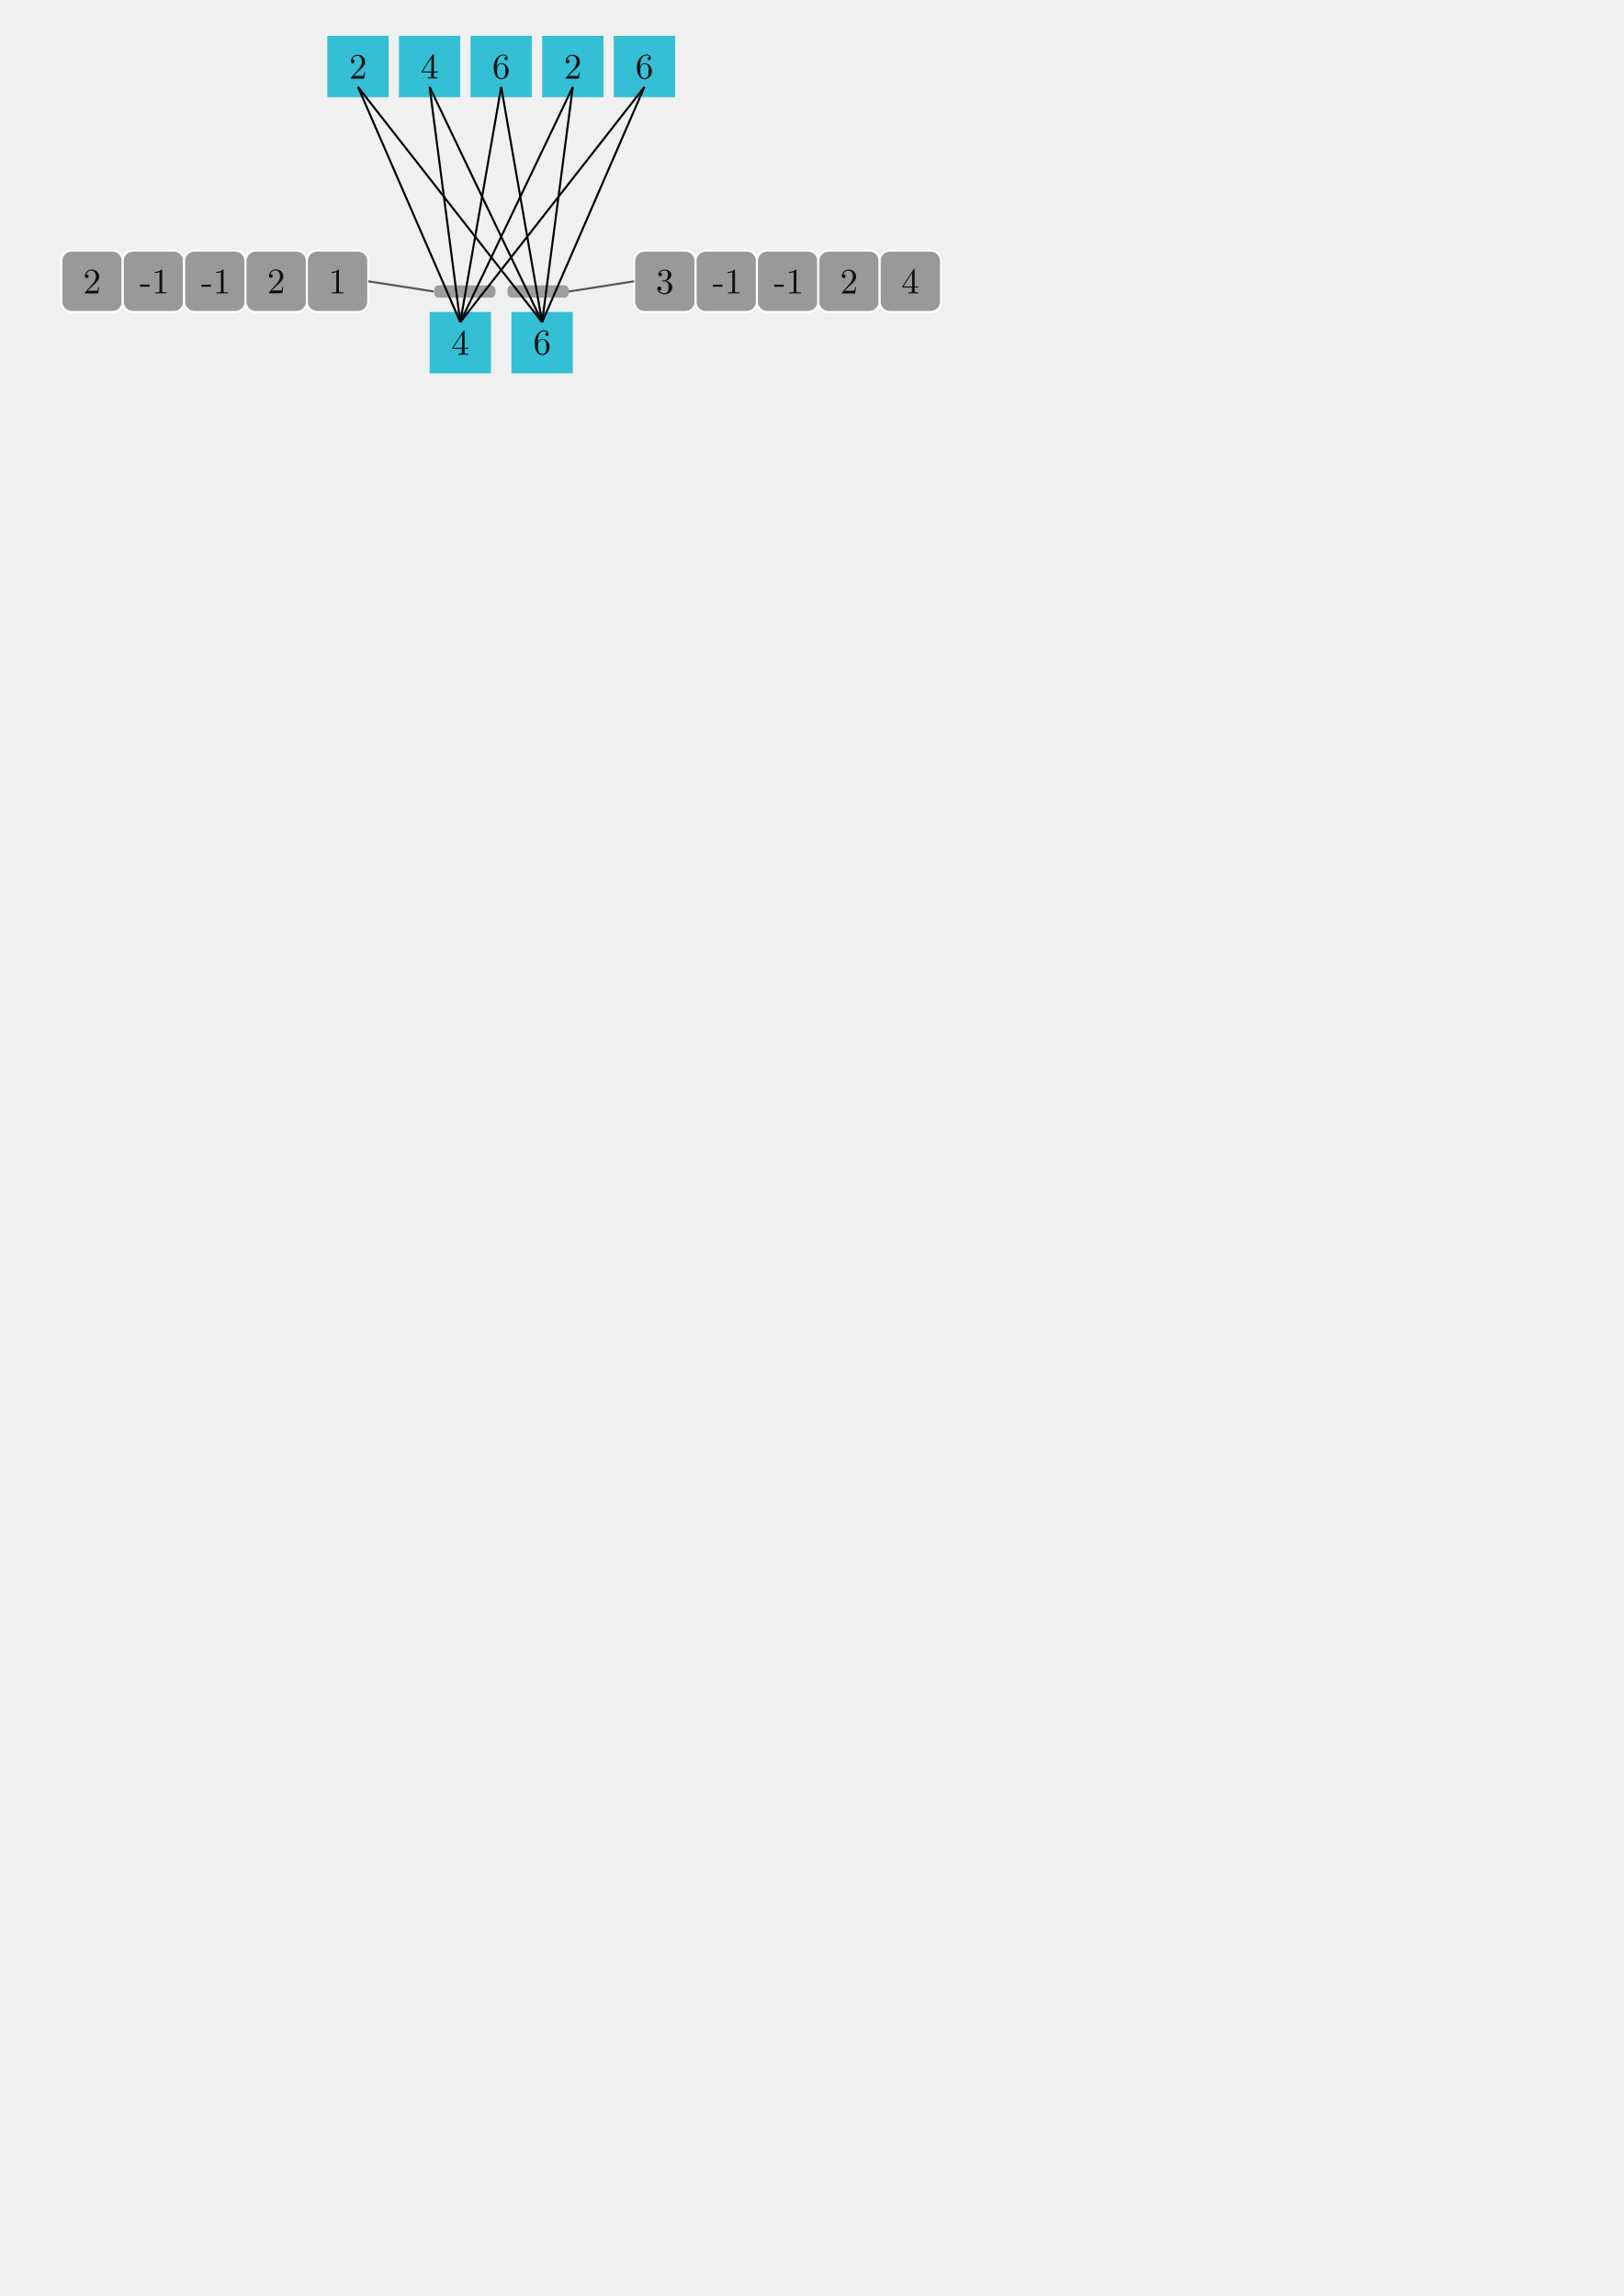
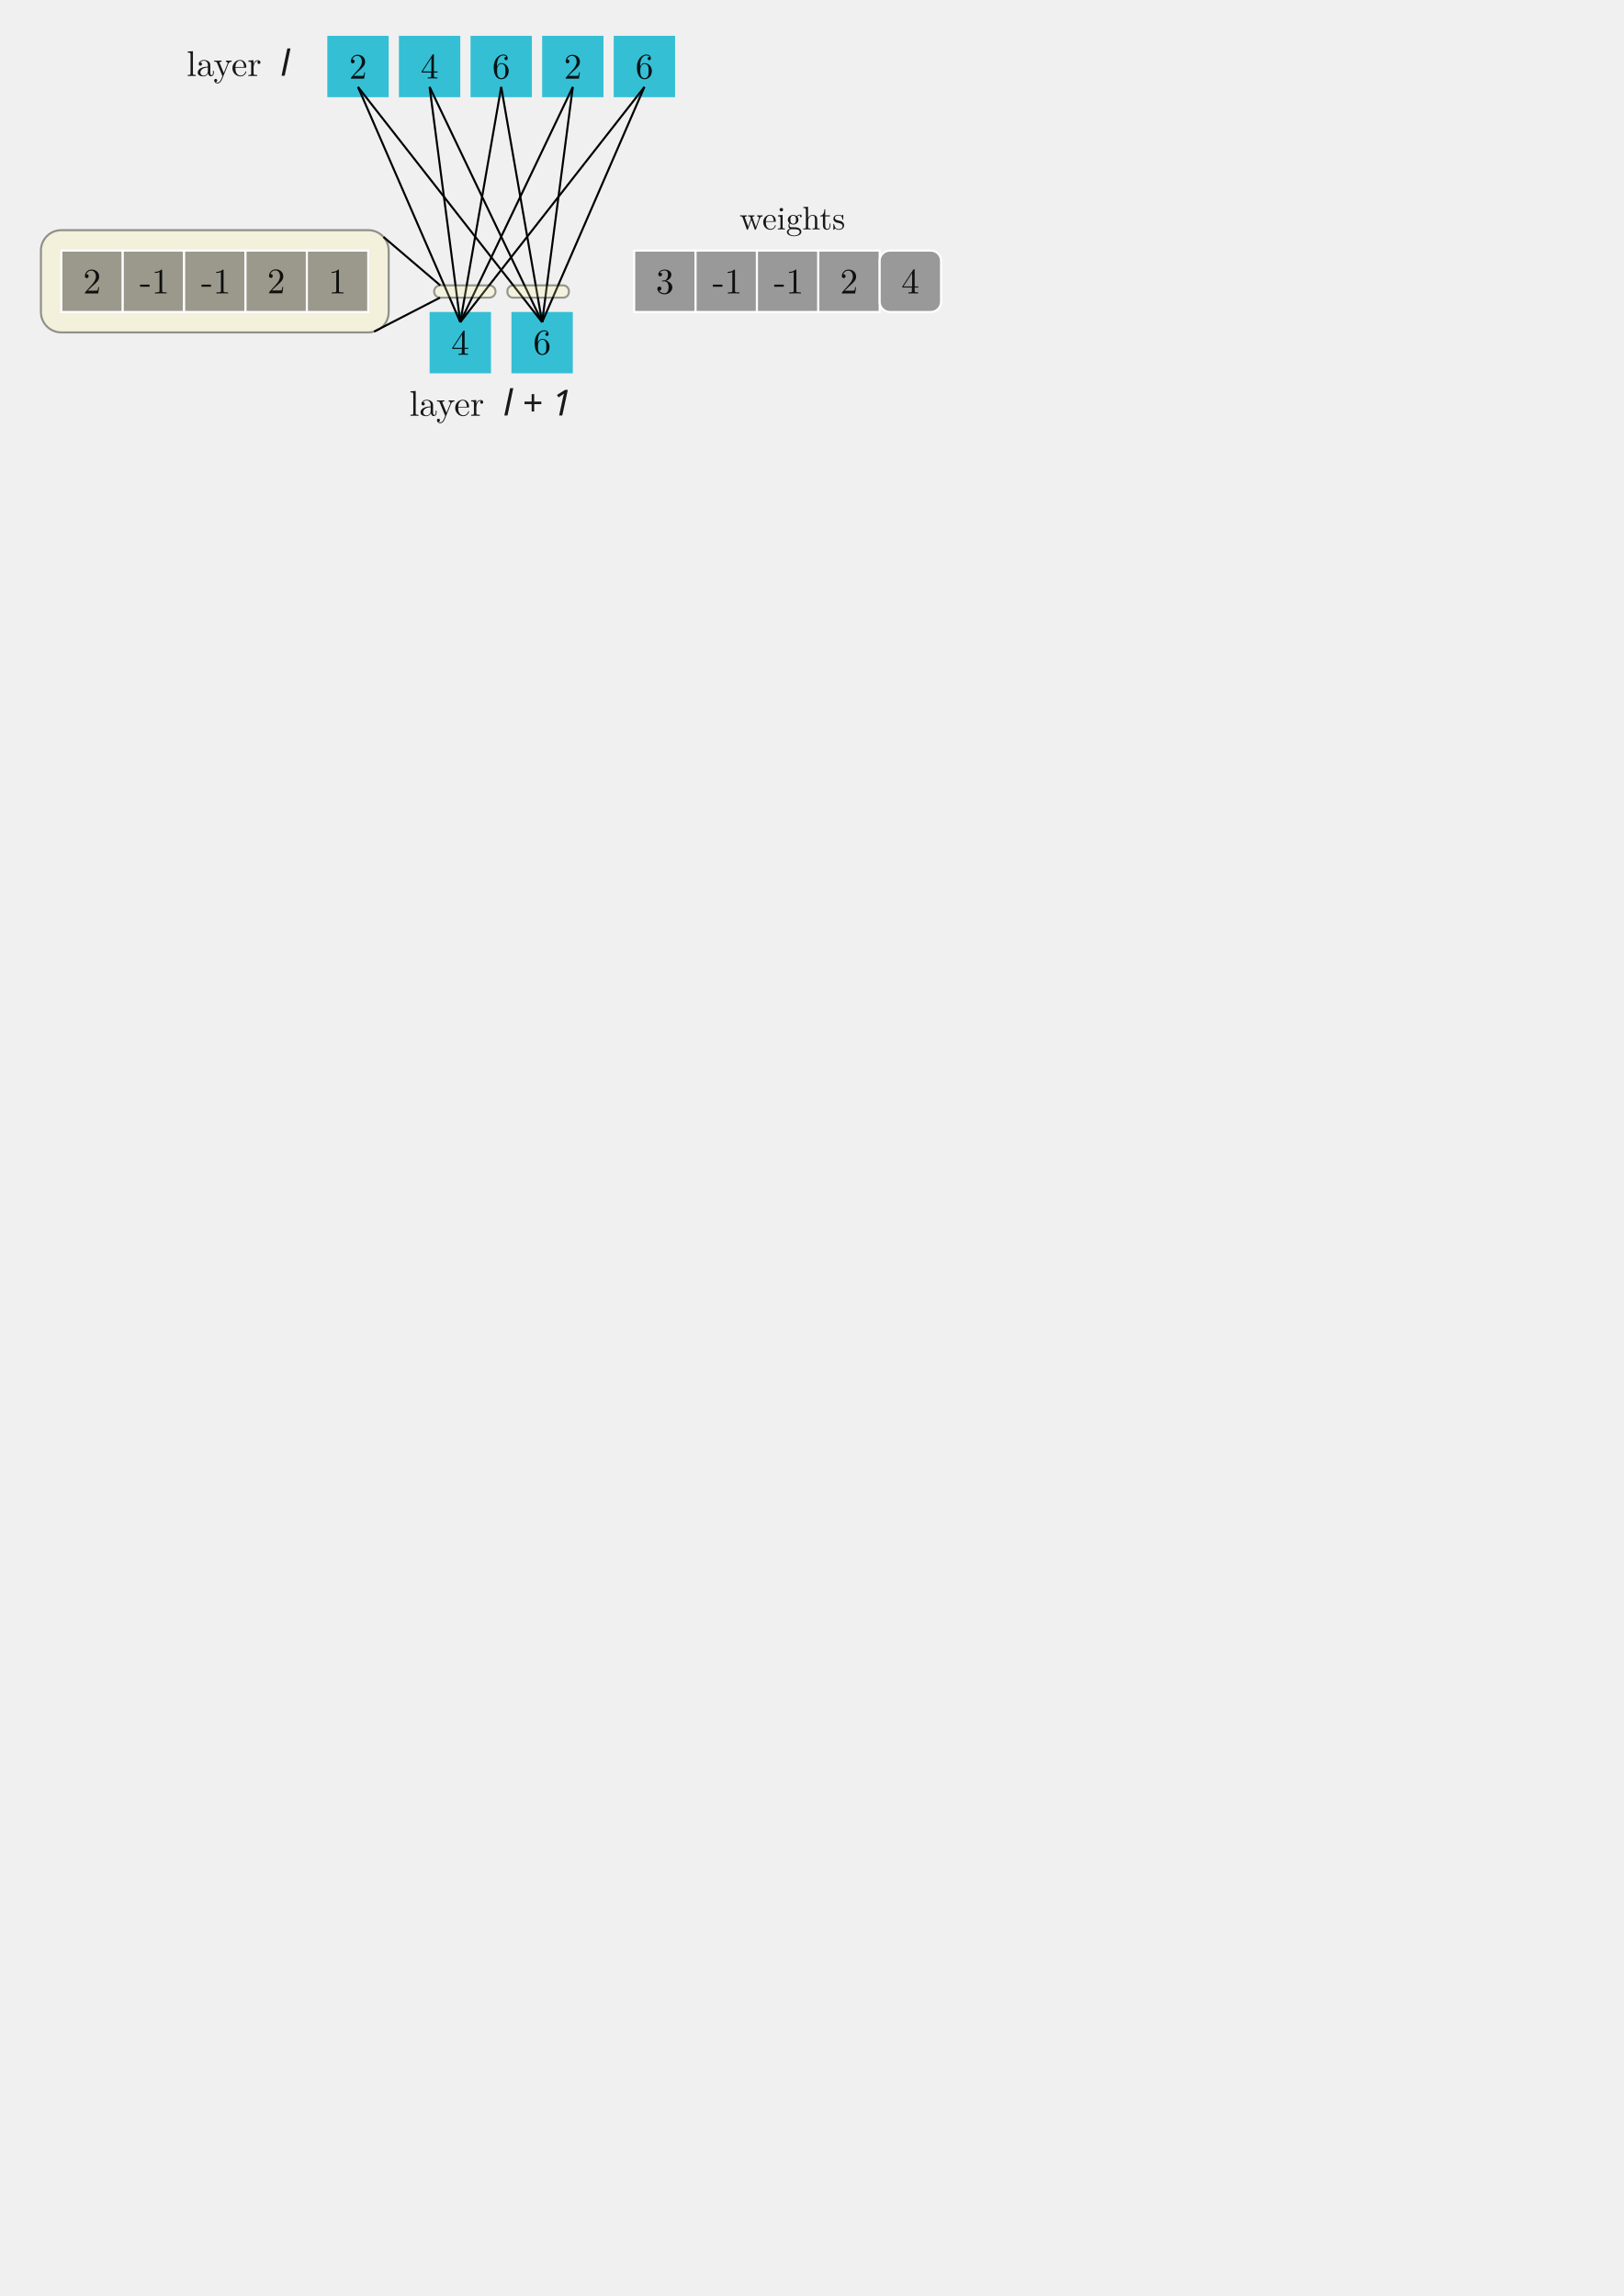
<svg xmlns="http://www.w3.org/2000/svg" width="210mm" height="297mm" viewBox="0 0 210 297" version="1.1" id="svg4674">
  <defs id="defs4668" />
  <g id="layer1">
+     <path style="opacity:1;vector-effect:none;fill:#fff293;fill-opacity:0.215;fill-rule:nonzero;stroke:#000000;stroke-width:0.265;stroke-linecap:butt;stroke-linejoin:miter;stroke-miterlimit:4;stroke-dasharray:none;stroke-dashoffset:0;stroke-opacity:0.4;paint-order:normal" d="M 7.937,29.771 H 47.625 c 1.466,0 2.646,1.18 2.646,2.646 v 7.938 C 50.271,41.82 49.091,43 47.625,43 H 7.937 C 6.472,43 5.292,41.82 5.292,40.354 v -7.938 c 0,-1.466 1.18,-2.646 2.646,-2.646 z" id="rect8547" />
    <rect style="display:inline;opacity:1;vector-effect:none;fill:#2dbdd4;fill-opacity:0.95;fill-rule:nonzero;stroke:none;stroke-width:0.265;stroke-linecap:butt;stroke-linejoin:miter;stroke-miterlimit:4;stroke-dasharray:2.117, 0.265;stroke-dashoffset:0;stroke-opacity:0.557;paint-order:normal" id="rect4525" width="7.938" height="7.938" x="60.854" y="4.635" />
    <rect y="4.635" x="70.115" height="7.938" width="7.938" id="rect4527" style="display:inline;opacity:1;vector-effect:none;fill:#2dbdd4;fill-opacity:0.95;fill-rule:nonzero;stroke:none;stroke-width:0.265;stroke-linecap:butt;stroke-linejoin:miter;stroke-miterlimit:4;stroke-dasharray:2.117, 0.265;stroke-dashoffset:0;stroke-opacity:0.557;paint-order:normal" />
    <rect y="4.635" x="42.333" height="7.938" width="7.938" id="rect4535" style="display:inline;opacity:1;vector-effect:none;fill:#2dbdd4;fill-opacity:0.95;fill-rule:nonzero;stroke:none;stroke-width:0.265;stroke-linecap:butt;stroke-linejoin:miter;stroke-miterlimit:4;stroke-dasharray:2.117, 0.265;stroke-dashoffset:0;stroke-opacity:0.557;paint-order:normal" />
    <text xml:space="preserve" style="font-style:normal;font-variant:normal;font-weight:normal;font-stretch:normal;font-size:4.647px;line-height:125%;font-family:'Latin Modern Roman';-inkscape-font-specification:'Latin Modern Roman, Normal';font-variant-ligatures:normal;font-variant-caps:normal;font-variant-numeric:normal;font-feature-settings:normal;text-align:start;letter-spacing:0px;word-spacing:0px;writing-mode:lr-tb;text-anchor:start;display:inline;fill:#000000;fill-opacity:0.902;stroke:none;stroke-width:0.265px;stroke-linecap:butt;stroke-linejoin:miter;stroke-opacity:1" x="45.143" y="10.175" id="text9360">
      <tspan id="tspan9358" x="45.143" y="10.175" style="font-style:normal;font-variant:normal;font-weight:normal;font-stretch:normal;font-size:4.647px;font-family:'Latin Modern Roman';-inkscape-font-specification:'Latin Modern Roman, Normal';font-variant-ligatures:normal;font-variant-caps:normal;font-variant-numeric:normal;font-feature-settings:normal;text-align:start;writing-mode:lr-tb;text-anchor:start;fill:#000000;fill-opacity:0.902;stroke-width:0.265px">2</tspan>
    </text>
    <rect style="display:inline;opacity:1;vector-effect:none;fill:#2dbdd4;fill-opacity:0.95;fill-rule:nonzero;stroke:none;stroke-width:0.265;stroke-linecap:butt;stroke-linejoin:miter;stroke-miterlimit:4;stroke-dasharray:2.117, 0.265;stroke-dashoffset:0;stroke-opacity:0.557;paint-order:normal" id="rect4537" width="7.938" height="7.938" x="51.594" y="4.635" />
    <text xml:space="preserve" style="font-style:normal;font-variant:normal;font-weight:normal;font-stretch:normal;font-size:4.647px;line-height:125%;font-family:'Latin Modern Roman';-inkscape-font-specification:'Latin Modern Roman, Normal';font-variant-ligatures:normal;font-variant-caps:normal;font-variant-numeric:normal;font-feature-settings:normal;text-align:start;letter-spacing:0px;word-spacing:0px;writing-mode:lr-tb;text-anchor:start;display:inline;fill:#000000;fill-opacity:0.902;stroke:none;stroke-width:0.265px;stroke-linecap:butt;stroke-linejoin:miter;stroke-opacity:1" x="63.663" y="10.145" id="text9312">
      <tspan id="tspan9310" x="63.663" y="10.145" style="font-style:normal;font-variant:normal;font-weight:normal;font-stretch:normal;font-size:4.647px;font-family:'Latin Modern Roman';-inkscape-font-specification:'Latin Modern Roman, Normal';font-variant-ligatures:normal;font-variant-caps:normal;font-variant-numeric:normal;font-feature-settings:normal;text-align:start;writing-mode:lr-tb;text-anchor:start;fill:#000000;fill-opacity:0.902;stroke-width:0.265px">6</tspan>
    </text>
    <text xml:space="preserve" style="font-style:normal;font-variant:normal;font-weight:normal;font-stretch:normal;font-size:4.647px;line-height:125%;font-family:'Latin Modern Roman';-inkscape-font-specification:'Latin Modern Roman, Normal';font-variant-ligatures:normal;font-variant-caps:normal;font-variant-numeric:normal;font-feature-settings:normal;text-align:start;letter-spacing:0px;word-spacing:0px;writing-mode:lr-tb;text-anchor:start;display:inline;fill:#000000;fill-opacity:0.902;stroke:none;stroke-width:0.265px;stroke-linecap:butt;stroke-linejoin:miter;stroke-opacity:1" x="72.924" y="10.175" id="text9336">
      <tspan id="tspan9334" x="72.924" y="10.175" style="font-style:normal;font-variant:normal;font-weight:normal;font-stretch:normal;font-size:4.647px;font-family:'Latin Modern Roman';-inkscape-font-specification:'Latin Modern Roman, Normal';font-variant-ligatures:normal;font-variant-caps:normal;font-variant-numeric:normal;font-feature-settings:normal;text-align:start;writing-mode:lr-tb;text-anchor:start;fill:#000000;fill-opacity:0.902;stroke-width:0.265px">2</tspan>
    </text>
    <text id="text9348" y="10.147" x="54.403" style="font-style:normal;font-variant:normal;font-weight:normal;font-stretch:normal;font-size:4.647px;line-height:125%;font-family:'Latin Modern Roman';-inkscape-font-specification:'Latin Modern Roman, Normal';font-variant-ligatures:normal;font-variant-caps:normal;font-variant-numeric:normal;font-feature-settings:normal;text-align:start;letter-spacing:0px;word-spacing:0px;writing-mode:lr-tb;text-anchor:start;display:inline;fill:#000000;fill-opacity:0.902;stroke:none;stroke-width:0.265px;stroke-linecap:butt;stroke-linejoin:miter;stroke-opacity:1" xml:space="preserve">
      <tspan style="font-style:normal;font-variant:normal;font-weight:normal;font-stretch:normal;font-size:4.647px;font-family:'Latin Modern Roman';-inkscape-font-specification:'Latin Modern Roman, Normal';font-variant-ligatures:normal;font-variant-caps:normal;font-variant-numeric:normal;font-feature-settings:normal;text-align:start;writing-mode:lr-tb;text-anchor:start;fill:#000000;fill-opacity:0.902;stroke-width:0.265px" y="10.147" x="54.403" id="tspan9346">4</tspan>
    </text>
    <rect y="4.635" x="79.375" height="7.938" width="7.938" id="rect5288" style="display:inline;opacity:1;vector-effect:none;fill:#2dbdd4;fill-opacity:0.95;fill-rule:nonzero;stroke:none;stroke-width:0.265;stroke-linecap:butt;stroke-linejoin:miter;stroke-miterlimit:4;stroke-dasharray:2.117, 0.265;stroke-dashoffset:0;stroke-opacity:0.557;paint-order:normal" />
    <text id="text5292" y="10.145" x="82.184" style="font-style:normal;font-variant:normal;font-weight:normal;font-stretch:normal;font-size:4.647px;line-height:125%;font-family:'Latin Modern Roman';-inkscape-font-specification:'Latin Modern Roman, Normal';font-variant-ligatures:normal;font-variant-caps:normal;font-variant-numeric:normal;font-feature-settings:normal;text-align:start;letter-spacing:0px;word-spacing:0px;writing-mode:lr-tb;text-anchor:start;display:inline;fill:#000000;fill-opacity:0.902;stroke:none;stroke-width:0.265px;stroke-linecap:butt;stroke-linejoin:miter;stroke-opacity:1" xml:space="preserve">
      <tspan style="font-style:normal;font-variant:normal;font-weight:normal;font-stretch:normal;font-size:4.647px;font-family:'Latin Modern Roman';-inkscape-font-specification:'Latin Modern Roman, Normal';font-variant-ligatures:normal;font-variant-caps:normal;font-variant-numeric:normal;font-feature-settings:normal;text-align:start;writing-mode:lr-tb;text-anchor:start;fill:#000000;fill-opacity:0.902;stroke-width:0.265px" y="10.145" x="82.184" id="tspan5290">6</tspan>
    </text>
    <rect y="40.354" x="66.146" height="7.938" width="7.938" id="rect5294" style="display:inline;opacity:1;vector-effect:none;fill:#2dbdd4;fill-opacity:0.95;fill-rule:nonzero;stroke:none;stroke-width:0.265;stroke-linecap:butt;stroke-linejoin:miter;stroke-miterlimit:4;stroke-dasharray:2.117, 0.265;stroke-dashoffset:0;stroke-opacity:0.557;paint-order:normal" />
    <rect y="40.354" x="55.563" height="7.938" width="7.938" id="rect5296" style="display:inline;opacity:1;vector-effect:none;fill:#2dbdd4;fill-opacity:0.95;fill-rule:nonzero;stroke:none;stroke-width:0.265;stroke-linecap:butt;stroke-linejoin:miter;stroke-miterlimit:4;stroke-dasharray:2.117, 0.265;stroke-dashoffset:0;stroke-opacity:0.557;paint-order:normal" />
    <text id="text5300" y="45.819" x="68.955" style="font-style:normal;font-variant:normal;font-weight:normal;font-stretch:normal;font-size:4.647px;line-height:125%;font-family:'Latin Modern Roman';-inkscape-font-specification:'Latin Modern Roman, Normal';font-variant-ligatures:normal;font-variant-caps:normal;font-variant-numeric:normal;font-feature-settings:normal;text-align:start;letter-spacing:0px;word-spacing:0px;writing-mode:lr-tb;text-anchor:start;display:inline;fill:#000000;fill-opacity:0.902;stroke:none;stroke-width:0.265px;stroke-linecap:butt;stroke-linejoin:miter;stroke-opacity:1" xml:space="preserve">
      <tspan style="font-style:normal;font-variant:normal;font-weight:normal;font-stretch:normal;font-size:4.647px;font-family:'Latin Modern Roman';-inkscape-font-specification:'Latin Modern Roman, Normal';font-variant-ligatures:normal;font-variant-caps:normal;font-variant-numeric:normal;font-feature-settings:normal;text-align:start;writing-mode:lr-tb;text-anchor:start;fill:#000000;fill-opacity:0.902;stroke-width:0.265px" y="45.819" x="68.955" id="tspan5298">6</tspan>
    </text>
    <text xml:space="preserve" style="font-style:normal;font-variant:normal;font-weight:normal;font-stretch:normal;font-size:4.647px;line-height:125%;font-family:'Latin Modern Roman';-inkscape-font-specification:'Latin Modern Roman, Normal';font-variant-ligatures:normal;font-variant-caps:normal;font-variant-numeric:normal;font-feature-settings:normal;text-align:start;letter-spacing:0px;word-spacing:0px;writing-mode:lr-tb;text-anchor:start;display:inline;fill:#000000;fill-opacity:0.902;stroke:none;stroke-width:0.265px;stroke-linecap:butt;stroke-linejoin:miter;stroke-opacity:1" x="58.372" y="45.896" id="text5304">
      <tspan id="tspan5302" x="58.372" y="45.896" style="font-style:normal;font-variant:normal;font-weight:normal;font-stretch:normal;font-size:4.647px;font-family:'Latin Modern Roman';-inkscape-font-specification:'Latin Modern Roman, Normal';font-variant-ligatures:normal;font-variant-caps:normal;font-variant-numeric:normal;font-feature-settings:normal;text-align:start;writing-mode:lr-tb;text-anchor:start;fill:#000000;fill-opacity:0.902;stroke-width:0.265px">4</tspan>
    </text>
    <path style="fill:none;fill-rule:evenodd;stroke:#000000;stroke-width:0.265px;stroke-linecap:butt;stroke-linejoin:miter;stroke-opacity:1" d="M 46.302,11.25 59.531,41.677" id="path5308" />
    <path style="fill:none;fill-rule:evenodd;stroke:#000000;stroke-width:0.265px;stroke-linecap:butt;stroke-linejoin:miter;stroke-opacity:1" d="m 55.563,11.25 3.969,30.427" id="path5310" />
    <path style="fill:none;fill-rule:evenodd;stroke:#000000;stroke-width:0.265px;stroke-linecap:butt;stroke-linejoin:miter;stroke-opacity:1" d="M 64.823,11.25 59.531,41.677" id="path5312" />
    <path style="fill:none;fill-rule:evenodd;stroke:#000000;stroke-width:0.265px;stroke-linecap:butt;stroke-linejoin:miter;stroke-opacity:1" d="M 74.083,11.25 59.531,41.677" id="path5314" />
    <path style="fill:none;fill-rule:evenodd;stroke:#000000;stroke-width:0.265px;stroke-linecap:butt;stroke-linejoin:miter;stroke-opacity:1" d="M 83.344,11.25 59.531,41.677" id="path5316" />
    <path style="fill:none;fill-rule:evenodd;stroke:#000000;stroke-width:0.265px;stroke-linecap:butt;stroke-linejoin:miter;stroke-opacity:1" d="m 46.302,11.25 23.812,30.427" id="path5318" />
    <path style="fill:none;fill-rule:evenodd;stroke:#000000;stroke-width:0.265px;stroke-linecap:butt;stroke-linejoin:miter;stroke-opacity:1" d="M 55.563,11.25 70.115,41.677" id="path5320" />
    <path style="fill:none;fill-rule:evenodd;stroke:#000000;stroke-width:0.265px;stroke-linecap:butt;stroke-linejoin:miter;stroke-opacity:1" d="M 64.823,11.25 70.115,41.677" id="path5322" />
    <path style="fill:none;fill-rule:evenodd;stroke:#000000;stroke-width:0.265px;stroke-linecap:butt;stroke-linejoin:miter;stroke-opacity:1" d="M 74.083,11.25 70.115,41.677" id="path5324" />
    <path style="fill:none;fill-rule:evenodd;stroke:#000000;stroke-width:0.265px;stroke-linecap:butt;stroke-linejoin:miter;stroke-opacity:1" d="M 83.344,11.25 70.115,41.677" id="path5326" />
-     <rect style="opacity:0.95;vector-effect:none;fill:#000000;fill-opacity:0.362;fill-rule:nonzero;stroke:none;stroke-width:0.265;stroke-linecap:butt;stroke-linejoin:miter;stroke-miterlimit:4;stroke-dasharray:none;stroke-dashoffset:0;stroke-opacity:0.881;paint-order:normal" id="rect5328" width="7.947" height="1.588" x="65.626" y="36.915" rx="0.529" ry="0.661" />
-     <rect ry="0.661" rx="0.529" y="36.915" x="56.148" height="1.587" width="7.938" id="rect5330" style="opacity:0.95;vector-effect:none;fill:#000000;fill-opacity:0.362;fill-rule:nonzero;stroke:none;stroke-width:0.265;stroke-linecap:butt;stroke-linejoin:miter;stroke-miterlimit:4;stroke-dasharray:none;stroke-dashoffset:0;stroke-opacity:0.881;paint-order:normal" />
-     <rect style="opacity:1;vector-effect:none;fill:#000000;fill-opacity:0.362;fill-rule:nonzero;stroke:#ffffff;stroke-width:0.265;stroke-linecap:butt;stroke-linejoin:miter;stroke-miterlimit:4;stroke-dasharray:none;stroke-dashoffset:0;stroke-opacity:1;paint-order:normal" id="rect5332" width="7.938" height="7.938" x="82.021" y="32.417" rx="1.323" ry="1.323" />
-     <rect ry="1.323" rx="1.323" y="32.417" x="89.958" height="7.938" width="7.938" id="rect5334" style="opacity:1;vector-effect:none;fill:#000000;fill-opacity:0.362;fill-rule:nonzero;stroke:#ffffff;stroke-width:0.265;stroke-linecap:butt;stroke-linejoin:miter;stroke-miterlimit:4;stroke-dasharray:none;stroke-dashoffset:0;stroke-opacity:1;paint-order:normal" />
-     <rect style="opacity:1;vector-effect:none;fill:#000000;fill-opacity:0.362;fill-rule:nonzero;stroke:#ffffff;stroke-width:0.265;stroke-linecap:butt;stroke-linejoin:miter;stroke-miterlimit:4;stroke-dasharray:none;stroke-dashoffset:0;stroke-opacity:1;paint-order:normal" id="rect5336" width="7.938" height="7.938" x="97.896" y="32.417" rx="1.323" ry="1.323" />
-     <rect ry="1.323" rx="1.323" y="32.417" x="105.833" height="7.938" width="7.938" id="rect5338" style="opacity:1;vector-effect:none;fill:#000000;fill-opacity:0.362;fill-rule:nonzero;stroke:#ffffff;stroke-width:0.265;stroke-linecap:butt;stroke-linejoin:miter;stroke-miterlimit:4;stroke-dasharray:none;stroke-dashoffset:0;stroke-opacity:1;paint-order:normal" />
-     <rect style="opacity:1;vector-effect:none;fill:#000000;fill-opacity:0.362;fill-rule:nonzero;stroke:#ffffff;stroke-width:0.265;stroke-linecap:butt;stroke-linejoin:miter;stroke-miterlimit:4;stroke-dasharray:none;stroke-dashoffset:0;stroke-opacity:1;paint-order:normal" id="rect5340" width="7.938" height="7.938" x="113.771" y="32.417" rx="1.323" ry="1.323" />
-     <rect ry="1.323" rx="1.323" y="32.417" x="7.938" height="7.938" width="7.938" id="rect5342" style="opacity:1;vector-effect:none;fill:#000000;fill-opacity:0.362;fill-rule:nonzero;stroke:#ffffff;stroke-width:0.265;stroke-linecap:butt;stroke-linejoin:miter;stroke-miterlimit:4;stroke-dasharray:none;stroke-dashoffset:0;stroke-opacity:1;paint-order:normal" />
-     <rect style="opacity:1;vector-effect:none;fill:#000000;fill-opacity:0.362;fill-rule:nonzero;stroke:#ffffff;stroke-width:0.265;stroke-linecap:butt;stroke-linejoin:miter;stroke-miterlimit:4;stroke-dasharray:none;stroke-dashoffset:0;stroke-opacity:1;paint-order:normal" id="rect5344" width="7.938" height="7.938" x="15.875" y="32.417" rx="1.323" ry="1.323" />
-     <rect ry="1.323" rx="1.323" y="32.417" x="23.812" height="7.938" width="7.938" id="rect5346" style="opacity:1;vector-effect:none;fill:#000000;fill-opacity:0.362;fill-rule:nonzero;stroke:#ffffff;stroke-width:0.265;stroke-linecap:butt;stroke-linejoin:miter;stroke-miterlimit:4;stroke-dasharray:none;stroke-dashoffset:0;stroke-opacity:1;paint-order:normal" />
-     <rect style="opacity:1;vector-effect:none;fill:#000000;fill-opacity:0.362;fill-rule:nonzero;stroke:#ffffff;stroke-width:0.265;stroke-linecap:butt;stroke-linejoin:miter;stroke-miterlimit:4;stroke-dasharray:none;stroke-dashoffset:0;stroke-opacity:1;paint-order:normal" id="rect5348" width="7.938" height="7.938" x="31.75" y="32.417" rx="1.323" ry="1.323" />
-     <rect ry="1.323" rx="1.323" y="32.417" x="39.687" height="7.938" width="7.938" id="rect5350" style="opacity:1;vector-effect:none;fill:#000000;fill-opacity:0.362;fill-rule:nonzero;stroke:#ffffff;stroke-width:0.265;stroke-linecap:butt;stroke-linejoin:miter;stroke-miterlimit:4;stroke-dasharray:none;stroke-dashoffset:0;stroke-opacity:1;paint-order:normal" />
-     <path style="fill:none;fill-rule:evenodd;stroke:#000000;stroke-width:0.265px;stroke-linecap:butt;stroke-linejoin:miter;stroke-opacity:0.638" d="m 47.625,36.385 8.467,1.323" id="path5354" />
-     <path style="fill:none;fill-rule:evenodd;stroke:#000000;stroke-width:0.265px;stroke-linecap:butt;stroke-linejoin:miter;stroke-opacity:0.638" d="m 73.554,37.708 8.467,-1.323" id="path5356" />
+     <rect style="opacity:0.95;vector-effect:none;fill:#fff692;fill-opacity:0.212;fill-rule:nonzero;stroke:#000000;stroke-width:0.265;stroke-linecap:butt;stroke-linejoin:miter;stroke-miterlimit:4;stroke-dasharray:none;stroke-dashoffset:0;stroke-opacity:0.4;paint-order:normal" id="rect5328" width="7.947" height="1.588" x="65.626" y="36.915" ry="0.731" />
+     <rect y="36.915" x="56.148" height="1.587" width="7.938" id="rect5330" style="opacity:0.95;vector-effect:none;fill:#fff692;fill-opacity:0.212;fill-rule:nonzero;stroke:#000000;stroke-width:0.265;stroke-linecap:butt;stroke-linejoin:miter;stroke-miterlimit:4;stroke-dasharray:none;stroke-dashoffset:0;stroke-opacity:0.4;paint-order:normal" ry="0.794" />
+     <rect style="opacity:1;vector-effect:none;fill:#000000;fill-opacity:0.362;fill-rule:nonzero;stroke:#ffffff;stroke-width:0.265;stroke-linecap:butt;stroke-linejoin:miter;stroke-miterlimit:4;stroke-dasharray:none;stroke-dashoffset:0;stroke-opacity:1;paint-order:normal" id="rect5332" width="7.938" height="7.938" x="82.021" y="32.417" />
+     <rect y="32.417" x="89.958" height="7.938" width="7.938" id="rect5334" style="opacity:1;vector-effect:none;fill:#000000;fill-opacity:0.362;fill-rule:nonzero;stroke:#ffffff;stroke-width:0.265;stroke-linecap:butt;stroke-linejoin:miter;stroke-miterlimit:4;stroke-dasharray:none;stroke-dashoffset:0;stroke-opacity:1;paint-order:normal" />
+     <rect style="opacity:1;vector-effect:none;fill:#000000;fill-opacity:0.362;fill-rule:nonzero;stroke:#ffffff;stroke-width:0.265;stroke-linecap:butt;stroke-linejoin:miter;stroke-miterlimit:4;stroke-dasharray:none;stroke-dashoffset:0;stroke-opacity:1;paint-order:normal" id="rect5336" width="7.938" height="7.938" x="97.896" y="32.417" />
+     <rect y="32.417" x="105.833" height="7.938" width="7.938" id="rect5338" style="opacity:1;vector-effect:none;fill:#000000;fill-opacity:0.362;fill-rule:nonzero;stroke:#ffffff;stroke-width:0.265;stroke-linecap:butt;stroke-linejoin:miter;stroke-miterlimit:4;stroke-dasharray:none;stroke-dashoffset:0;stroke-opacity:1;paint-order:normal" />
+     <rect style="opacity:1;vector-effect:none;fill:#000000;fill-opacity:0.362;fill-rule:nonzero;stroke:#ffffff;stroke-width:0.265;stroke-linecap:butt;stroke-linejoin:miter;stroke-miterlimit:4;stroke-dasharray:none;stroke-dashoffset:0;stroke-opacity:1;paint-order:normal" id="rect5340" width="7.938" height="7.938" x="113.771" y="32.417" ry="1.323" rx="1.323" />
+     <rect y="32.417" x="7.938" height="7.938" width="7.938" id="rect5342" style="opacity:1;vector-effect:none;fill:#000000;fill-opacity:0.362;fill-rule:nonzero;stroke:#ffffff;stroke-width:0.265;stroke-linecap:butt;stroke-linejoin:miter;stroke-miterlimit:4;stroke-dasharray:none;stroke-dashoffset:0;stroke-opacity:1;paint-order:normal" />
+     <rect style="opacity:1;vector-effect:none;fill:#000000;fill-opacity:0.362;fill-rule:nonzero;stroke:#ffffff;stroke-width:0.265;stroke-linecap:butt;stroke-linejoin:miter;stroke-miterlimit:4;stroke-dasharray:none;stroke-dashoffset:0;stroke-opacity:1;paint-order:normal" id="rect5344" width="7.938" height="7.938" x="15.875" y="32.417" />
+     <rect y="32.417" x="23.812" height="7.938" width="7.938" id="rect5346" style="opacity:1;vector-effect:none;fill:#000000;fill-opacity:0.362;fill-rule:nonzero;stroke:#ffffff;stroke-width:0.265;stroke-linecap:butt;stroke-linejoin:miter;stroke-miterlimit:4;stroke-dasharray:none;stroke-dashoffset:0;stroke-opacity:1;paint-order:normal" />
+     <rect style="opacity:1;vector-effect:none;fill:#000000;fill-opacity:0.362;fill-rule:nonzero;stroke:#ffffff;stroke-width:0.265;stroke-linecap:butt;stroke-linejoin:miter;stroke-miterlimit:4;stroke-dasharray:none;stroke-dashoffset:0;stroke-opacity:1;paint-order:normal" id="rect5348" width="7.938" height="7.938" x="31.75" y="32.417" />
+     <rect y="32.417" x="39.687" height="7.938" width="7.938" id="rect5350" style="opacity:1;vector-effect:none;fill:#000000;fill-opacity:0.362;fill-rule:nonzero;stroke:#ffffff;stroke-width:0.265;stroke-linecap:butt;stroke-linejoin:miter;stroke-miterlimit:4;stroke-dasharray:none;stroke-dashoffset:0;stroke-opacity:1;paint-order:normal" />
    <text id="text5364" y="37.959" x="10.747" style="font-style:normal;font-variant:normal;font-weight:normal;font-stretch:normal;font-size:4.647px;line-height:125%;font-family:'Latin Modern Roman';-inkscape-font-specification:'Latin Modern Roman, Normal';font-variant-ligatures:normal;font-variant-caps:normal;font-variant-numeric:normal;font-feature-settings:normal;text-align:start;letter-spacing:0px;word-spacing:0px;writing-mode:lr-tb;text-anchor:start;display:inline;fill:#000000;fill-opacity:0.902;stroke:none;stroke-width:0.265px;stroke-linecap:butt;stroke-linejoin:miter;stroke-opacity:1" xml:space="preserve">
      <tspan style="font-style:normal;font-variant:normal;font-weight:normal;font-stretch:normal;font-size:4.647px;font-family:'Latin Modern Roman';-inkscape-font-specification:'Latin Modern Roman, Normal';font-variant-ligatures:normal;font-variant-caps:normal;font-variant-numeric:normal;font-feature-settings:normal;text-align:start;writing-mode:lr-tb;text-anchor:start;fill:#000000;fill-opacity:0.902;stroke-width:0.265px" y="37.959" x="10.747" id="tspan5362">2</tspan>
    </text>
    <text xml:space="preserve" style="font-style:normal;font-variant:normal;font-weight:normal;font-stretch:normal;font-size:4.647px;line-height:125%;font-family:'Latin Modern Roman';-inkscape-font-specification:'Latin Modern Roman, Normal';font-variant-ligatures:normal;font-variant-caps:normal;font-variant-numeric:normal;font-feature-settings:normal;text-align:start;letter-spacing:0px;word-spacing:0px;writing-mode:lr-tb;text-anchor:start;display:inline;fill:#000000;fill-opacity:0.902;stroke:none;stroke-width:0.265px;stroke-linecap:butt;stroke-linejoin:miter;stroke-opacity:1" x="18.068" y="37.959" id="text5368">
      <tspan id="tspan5366" x="18.068" y="37.959" style="font-style:normal;font-variant:normal;font-weight:normal;font-stretch:normal;font-size:4.647px;font-family:'Latin Modern Roman';-inkscape-font-specification:'Latin Modern Roman, Normal';font-variant-ligatures:normal;font-variant-caps:normal;font-variant-numeric:normal;font-feature-settings:normal;text-align:start;writing-mode:lr-tb;text-anchor:start;fill:#000000;fill-opacity:0.902;stroke-width:0.265px">-1</tspan>
    </text>
    <text id="text5372" y="37.959" x="26.006" style="font-style:normal;font-variant:normal;font-weight:normal;font-stretch:normal;font-size:4.647px;line-height:125%;font-family:'Latin Modern Roman';-inkscape-font-specification:'Latin Modern Roman, Normal';font-variant-ligatures:normal;font-variant-caps:normal;font-variant-numeric:normal;font-feature-settings:normal;text-align:start;letter-spacing:0px;word-spacing:0px;writing-mode:lr-tb;text-anchor:start;display:inline;fill:#000000;fill-opacity:0.902;stroke:none;stroke-width:0.265px;stroke-linecap:butt;stroke-linejoin:miter;stroke-opacity:1" xml:space="preserve">
      <tspan style="font-style:normal;font-variant:normal;font-weight:normal;font-stretch:normal;font-size:4.647px;font-family:'Latin Modern Roman';-inkscape-font-specification:'Latin Modern Roman, Normal';font-variant-ligatures:normal;font-variant-caps:normal;font-variant-numeric:normal;font-feature-settings:normal;text-align:start;writing-mode:lr-tb;text-anchor:start;fill:#000000;fill-opacity:0.902;stroke-width:0.265px" y="37.959" x="26.006" id="tspan5370">-1</tspan>
    </text>
    <text id="text5380" y="37.933" x="34.559" style="font-style:normal;font-variant:normal;font-weight:normal;font-stretch:normal;font-size:4.647px;line-height:125%;font-family:'Latin Modern Roman';-inkscape-font-specification:'Latin Modern Roman, Normal';font-variant-ligatures:normal;font-variant-caps:normal;font-variant-numeric:normal;font-feature-settings:normal;text-align:start;letter-spacing:0px;word-spacing:0px;writing-mode:lr-tb;text-anchor:start;display:inline;fill:#000000;fill-opacity:0.902;stroke:none;stroke-width:0.265px;stroke-linecap:butt;stroke-linejoin:miter;stroke-opacity:1" xml:space="preserve">
      <tspan style="font-style:normal;font-variant:normal;font-weight:normal;font-stretch:normal;font-size:4.647px;font-family:'Latin Modern Roman';-inkscape-font-specification:'Latin Modern Roman, Normal';font-variant-ligatures:normal;font-variant-caps:normal;font-variant-numeric:normal;font-feature-settings:normal;text-align:start;writing-mode:lr-tb;text-anchor:start;fill:#000000;fill-opacity:0.902;stroke-width:0.265px" y="37.933" x="34.559" id="tspan5378">2</tspan>
    </text>
    <text xml:space="preserve" style="font-style:normal;font-variant:normal;font-weight:normal;font-stretch:normal;font-size:4.647px;line-height:125%;font-family:'Latin Modern Roman';-inkscape-font-specification:'Latin Modern Roman, Normal';font-variant-ligatures:normal;font-variant-caps:normal;font-variant-numeric:normal;font-feature-settings:normal;text-align:start;letter-spacing:0px;word-spacing:0px;writing-mode:lr-tb;text-anchor:start;display:inline;fill:#000000;fill-opacity:0.902;stroke:none;stroke-width:0.265px;stroke-linecap:butt;stroke-linejoin:miter;stroke-opacity:1" x="42.476" y="37.959" id="text5384">
      <tspan id="tspan5382" x="42.476" y="37.959" style="font-style:normal;font-variant:normal;font-weight:normal;font-stretch:normal;font-size:4.647px;font-family:'Latin Modern Roman';-inkscape-font-specification:'Latin Modern Roman, Normal';font-variant-ligatures:normal;font-variant-caps:normal;font-variant-numeric:normal;font-feature-settings:normal;text-align:start;writing-mode:lr-tb;text-anchor:start;fill:#000000;fill-opacity:0.902;stroke-width:0.265px">1</tspan>
    </text>
    <text id="text5392" y="37.959" x="84.83" style="font-style:normal;font-variant:normal;font-weight:normal;font-stretch:normal;font-size:4.647px;line-height:125%;font-family:'Latin Modern Roman';-inkscape-font-specification:'Latin Modern Roman, Normal';font-variant-ligatures:normal;font-variant-caps:normal;font-variant-numeric:normal;font-feature-settings:normal;text-align:start;letter-spacing:0px;word-spacing:0px;writing-mode:lr-tb;text-anchor:start;display:inline;fill:#000000;fill-opacity:0.902;stroke:none;stroke-width:0.265px;stroke-linecap:butt;stroke-linejoin:miter;stroke-opacity:1" xml:space="preserve">
      <tspan style="font-style:normal;font-variant:normal;font-weight:normal;font-stretch:normal;font-size:4.647px;font-family:'Latin Modern Roman';-inkscape-font-specification:'Latin Modern Roman, Normal';font-variant-ligatures:normal;font-variant-caps:normal;font-variant-numeric:normal;font-feature-settings:normal;text-align:start;writing-mode:lr-tb;text-anchor:start;fill:#000000;fill-opacity:0.902;stroke-width:0.265px" y="37.959" x="84.83" id="tspan5390">3</tspan>
    </text>
    <text id="text5396" y="37.959" x="92.152" style="font-style:normal;font-variant:normal;font-weight:normal;font-stretch:normal;font-size:4.647px;line-height:125%;font-family:'Latin Modern Roman';-inkscape-font-specification:'Latin Modern Roman, Normal';font-variant-ligatures:normal;font-variant-caps:normal;font-variant-numeric:normal;font-feature-settings:normal;text-align:start;letter-spacing:0px;word-spacing:0px;writing-mode:lr-tb;text-anchor:start;display:inline;fill:#000000;fill-opacity:0.902;stroke:none;stroke-width:0.265px;stroke-linecap:butt;stroke-linejoin:miter;stroke-opacity:1" xml:space="preserve">
      <tspan style="font-style:normal;font-variant:normal;font-weight:normal;font-stretch:normal;font-size:4.647px;font-family:'Latin Modern Roman';-inkscape-font-specification:'Latin Modern Roman, Normal';font-variant-ligatures:normal;font-variant-caps:normal;font-variant-numeric:normal;font-feature-settings:normal;text-align:start;writing-mode:lr-tb;text-anchor:start;fill:#000000;fill-opacity:0.902;stroke-width:0.265px" y="37.959" x="92.152" id="tspan5394">-1</tspan>
    </text>
    <text xml:space="preserve" style="font-style:normal;font-variant:normal;font-weight:normal;font-stretch:normal;font-size:4.647px;line-height:125%;font-family:'Latin Modern Roman';-inkscape-font-specification:'Latin Modern Roman, Normal';font-variant-ligatures:normal;font-variant-caps:normal;font-variant-numeric:normal;font-feature-settings:normal;text-align:start;letter-spacing:0px;word-spacing:0px;writing-mode:lr-tb;text-anchor:start;display:inline;fill:#000000;fill-opacity:0.902;stroke:none;stroke-width:0.265px;stroke-linecap:butt;stroke-linejoin:miter;stroke-opacity:1" x="100.089" y="37.959" id="text5400">
      <tspan id="tspan5398" x="100.089" y="37.959" style="font-style:normal;font-variant:normal;font-weight:normal;font-stretch:normal;font-size:4.647px;font-family:'Latin Modern Roman';-inkscape-font-specification:'Latin Modern Roman, Normal';font-variant-ligatures:normal;font-variant-caps:normal;font-variant-numeric:normal;font-feature-settings:normal;text-align:start;writing-mode:lr-tb;text-anchor:start;fill:#000000;fill-opacity:0.902;stroke-width:0.265px">-1</tspan>
    </text>
    <text id="text5404" y="37.959" x="108.643" style="font-style:normal;font-variant:normal;font-weight:normal;font-stretch:normal;font-size:4.647px;line-height:125%;font-family:'Latin Modern Roman';-inkscape-font-specification:'Latin Modern Roman, Normal';font-variant-ligatures:normal;font-variant-caps:normal;font-variant-numeric:normal;font-feature-settings:normal;text-align:start;letter-spacing:0px;word-spacing:0px;writing-mode:lr-tb;text-anchor:start;display:inline;fill:#000000;fill-opacity:0.902;stroke:none;stroke-width:0.265px;stroke-linecap:butt;stroke-linejoin:miter;stroke-opacity:1" xml:space="preserve">
      <tspan style="font-style:normal;font-variant:normal;font-weight:normal;font-stretch:normal;font-size:4.647px;font-family:'Latin Modern Roman';-inkscape-font-specification:'Latin Modern Roman, Normal';font-variant-ligatures:normal;font-variant-caps:normal;font-variant-numeric:normal;font-feature-settings:normal;text-align:start;writing-mode:lr-tb;text-anchor:start;fill:#000000;fill-opacity:0.902;stroke-width:0.265px" y="37.959" x="108.643" id="tspan5402">2</tspan>
    </text>
    <text xml:space="preserve" style="font-style:normal;font-variant:normal;font-weight:normal;font-stretch:normal;font-size:4.647px;line-height:125%;font-family:'Latin Modern Roman';-inkscape-font-specification:'Latin Modern Roman, Normal';font-variant-ligatures:normal;font-variant-caps:normal;font-variant-numeric:normal;font-feature-settings:normal;text-align:start;letter-spacing:0px;word-spacing:0px;writing-mode:lr-tb;text-anchor:start;display:inline;fill:#000000;fill-opacity:0.902;stroke:none;stroke-width:0.265px;stroke-linecap:butt;stroke-linejoin:miter;stroke-opacity:1" x="116.58" y="37.959" id="text5408">
      <tspan id="tspan5406" x="116.58" y="37.959" style="font-style:normal;font-variant:normal;font-weight:normal;font-stretch:normal;font-size:4.647px;font-family:'Latin Modern Roman';-inkscape-font-specification:'Latin Modern Roman, Normal';font-variant-ligatures:normal;font-variant-caps:normal;font-variant-numeric:normal;font-feature-settings:normal;text-align:start;writing-mode:lr-tb;text-anchor:start;fill:#000000;fill-opacity:0.902;stroke-width:0.265px">4</tspan>
    </text>
+     <text id="text8516" y="29.682" x="95.649" style="font-style:normal;font-variant:normal;font-weight:normal;font-stretch:normal;font-size:4.233px;line-height:125%;font-family:'Latin Modern Roman';-inkscape-font-specification:'Latin Modern Roman, Normal';font-variant-ligatures:normal;font-variant-caps:normal;font-variant-numeric:normal;font-feature-settings:normal;text-align:start;letter-spacing:0px;word-spacing:0px;writing-mode:lr-tb;text-anchor:start;display:inline;fill:#000000;fill-opacity:0.902;stroke:none;stroke-width:0.265px;stroke-linecap:butt;stroke-linejoin:miter;stroke-opacity:1" xml:space="preserve">
+       <tspan style="font-style:normal;font-variant:normal;font-weight:normal;font-stretch:normal;font-size:4.233px;font-family:'Latin Modern Roman';-inkscape-font-specification:'Latin Modern Roman, Normal';font-variant-ligatures:normal;font-variant-caps:normal;font-variant-numeric:normal;font-feature-settings:normal;text-align:start;writing-mode:lr-tb;text-anchor:start;fill:#000000;fill-opacity:0.902;stroke-width:0.265px" y="29.682" x="95.649" id="tspan8514">weights</tspan>
+     </text>
+     <g id="g8534">
+       <text id="text4568" y="9.835" x="24.125" style="font-style:normal;font-variant:normal;font-weight:normal;font-stretch:normal;font-size:4.647px;line-height:125%;font-family:'Latin Modern Roman';-inkscape-font-specification:'Latin Modern Roman, Normal';font-variant-ligatures:normal;font-variant-caps:normal;font-variant-numeric:normal;font-feature-settings:normal;text-align:start;letter-spacing:0px;word-spacing:0px;writing-mode:lr-tb;text-anchor:start;display:inline;fill:#000000;fill-opacity:0.902;stroke:none;stroke-width:0.265px;stroke-linecap:butt;stroke-linejoin:miter;stroke-opacity:1" xml:space="preserve">
+         <tspan style="font-style:normal;font-variant:normal;font-weight:normal;font-stretch:normal;font-size:4.647px;font-family:'Latin Modern Roman';-inkscape-font-specification:'Latin Modern Roman, Normal';font-variant-ligatures:normal;font-variant-caps:normal;font-variant-numeric:normal;font-feature-settings:normal;text-align:start;writing-mode:lr-tb;text-anchor:start;fill:#000000;fill-opacity:0.902;stroke-width:0.265px" y="9.835" x="24.125" id="tspan4566">layer</tspan>
+       </text>
+       <text xml:space="preserve" style="font-style:italic;font-variant:normal;font-weight:500;font-stretch:normal;font-size:4.647px;line-height:125%;font-family:'CMU Classical Serif';-inkscape-font-specification:'CMU Classical Serif, Medium Italic';font-variant-ligatures:normal;font-variant-caps:normal;font-variant-numeric:normal;font-feature-settings:normal;text-align:start;letter-spacing:0px;word-spacing:0px;writing-mode:lr-tb;text-anchor:start;display:inline;fill:#000000;fill-opacity:0.902;stroke:none;stroke-width:0.265px;stroke-linecap:butt;stroke-linejoin:miter;stroke-opacity:1" x="36.291" y="9.791" id="text8498">
+         <tspan id="tspan8496" x="36.291" y="9.791" style="font-style:italic;font-variant:normal;font-weight:500;font-stretch:normal;font-size:4.647px;font-family:'CMU Classical Serif';-inkscape-font-specification:'CMU Classical Serif, Medium Italic';font-variant-ligatures:normal;font-variant-caps:normal;font-variant-numeric:normal;font-feature-settings:normal;text-align:start;writing-mode:lr-tb;text-anchor:start;fill:#000000;fill-opacity:0.902;stroke-width:0.265px">l</tspan>
+       </text>
+     </g>
+     <g id="g8528" transform="translate(-25.65788,6.414469)">
+       <text id="text4568-3" y="47.375" x="78.593" style="font-style:normal;font-variant:normal;font-weight:normal;font-stretch:normal;font-size:4.647px;line-height:125%;font-family:'Latin Modern Roman';-inkscape-font-specification:'Latin Modern Roman, Normal';font-variant-ligatures:normal;font-variant-caps:normal;font-variant-numeric:normal;font-feature-settings:normal;text-align:start;letter-spacing:0px;word-spacing:0px;writing-mode:lr-tb;text-anchor:start;display:inline;fill:#000000;fill-opacity:0.902;stroke:none;stroke-width:0.265px;stroke-linecap:butt;stroke-linejoin:miter;stroke-opacity:1" xml:space="preserve">
+         <tspan style="font-style:normal;font-variant:normal;font-weight:normal;font-stretch:normal;font-size:4.647px;font-family:'Latin Modern Roman';-inkscape-font-specification:'Latin Modern Roman, Normal';font-variant-ligatures:normal;font-variant-caps:normal;font-variant-numeric:normal;font-feature-settings:normal;text-align:start;writing-mode:lr-tb;text-anchor:start;fill:#000000;fill-opacity:0.902;stroke-width:0.265px" y="47.375" x="78.593" id="tspan4566-3">layer</tspan>
+       </text>
+       <text xml:space="preserve" style="font-style:italic;font-variant:normal;font-weight:500;font-stretch:normal;font-size:4.647px;line-height:125%;font-family:'CMU Classical Serif';-inkscape-font-specification:'CMU Classical Serif, Medium Italic';font-variant-ligatures:normal;font-variant-caps:normal;font-variant-numeric:normal;font-feature-settings:normal;text-align:start;letter-spacing:0px;word-spacing:0px;writing-mode:lr-tb;text-anchor:start;display:inline;fill:#000000;fill-opacity:0.902;stroke:none;stroke-width:0.265px;stroke-linecap:butt;stroke-linejoin:miter;stroke-opacity:1" x="90.76" y="47.331" id="text8498-7">
+         <tspan id="tspan8496-9" x="90.76" y="47.331" style="font-style:italic;font-variant:normal;font-weight:500;font-stretch:normal;font-size:4.647px;font-family:'CMU Classical Serif';-inkscape-font-specification:'CMU Classical Serif, Medium Italic';font-variant-ligatures:normal;font-variant-caps:normal;font-variant-numeric:normal;font-feature-settings:normal;text-align:start;writing-mode:lr-tb;text-anchor:start;fill:#000000;fill-opacity:0.902;stroke-width:0.265px">l + 1</tspan>
+       </text>
+     </g>
+     <path style="fill:none;fill-rule:evenodd;stroke:#000000;stroke-width:0.265px;stroke-linecap:butt;stroke-linejoin:miter;stroke-opacity:1" d="m 49.596,30.648 c 7.346,6.267 7.346,6.267 7.346,6.267" id="path8550" />
+     <path style="fill:none;fill-rule:evenodd;stroke:#000000;stroke-width:0.265px;stroke-linecap:butt;stroke-linejoin:miter;stroke-opacity:1" d="m 56.91,38.501 -8.525,4.389" id="path8552" />
  </g>
</svg>
